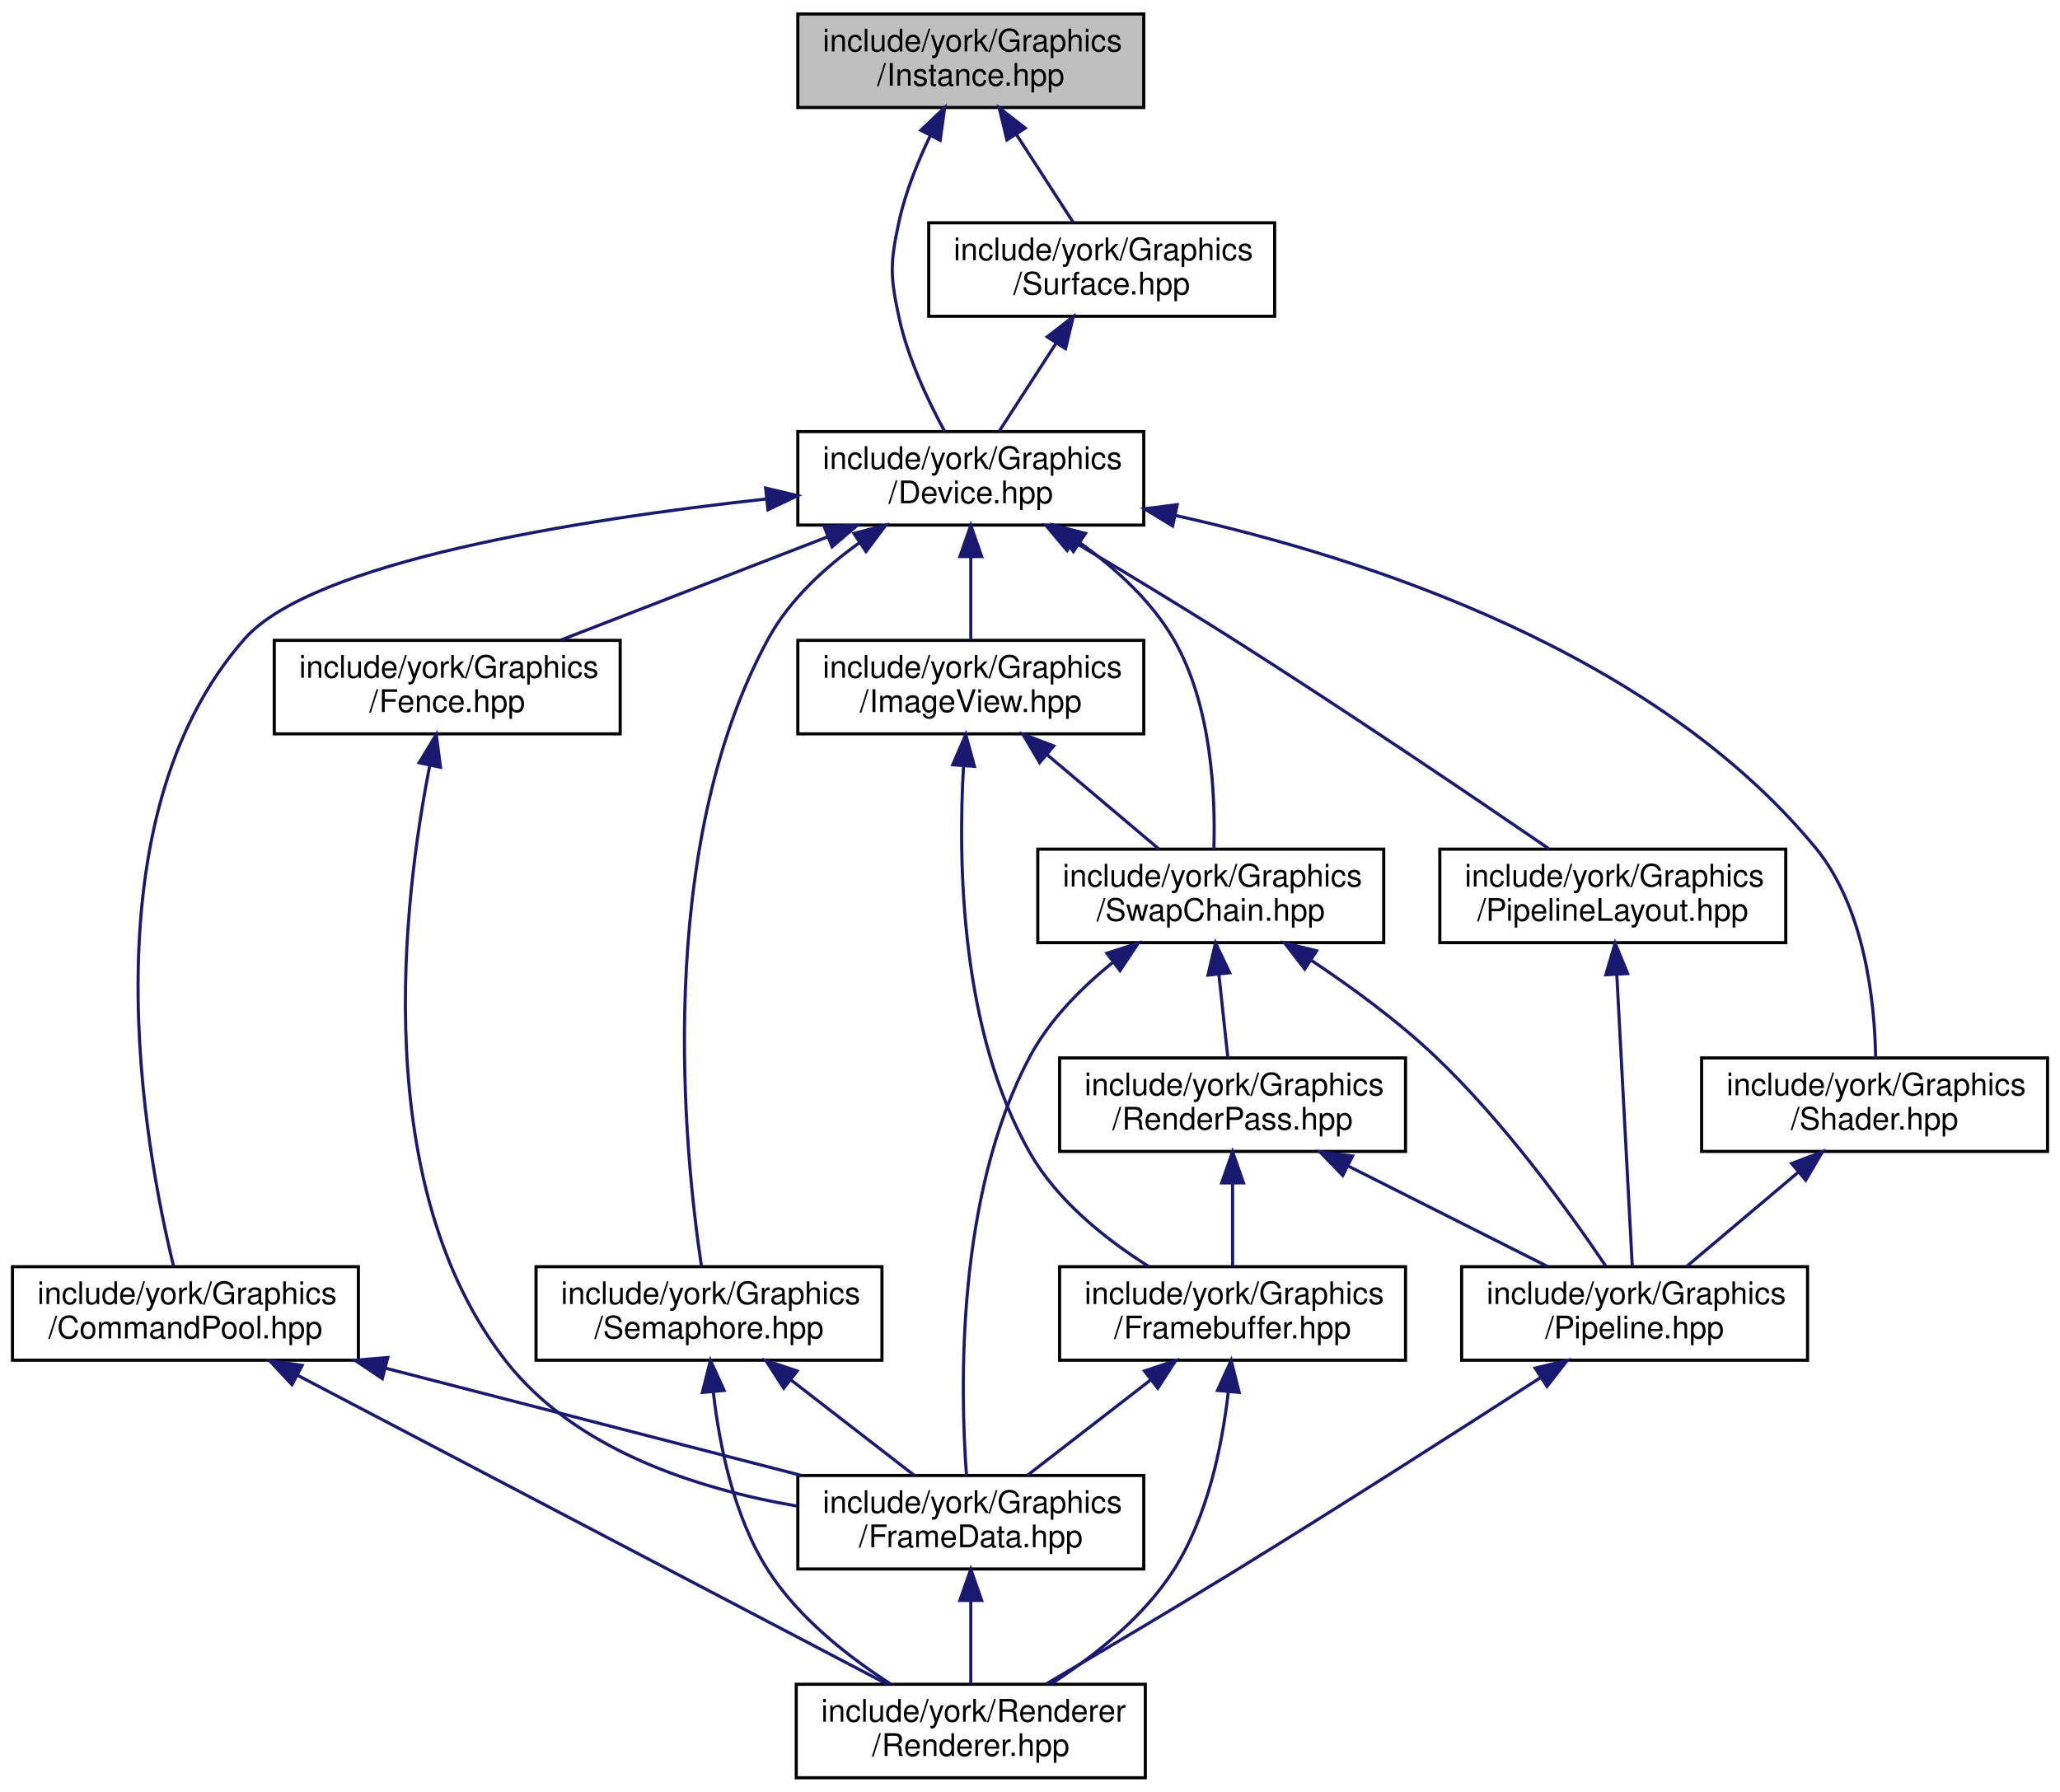
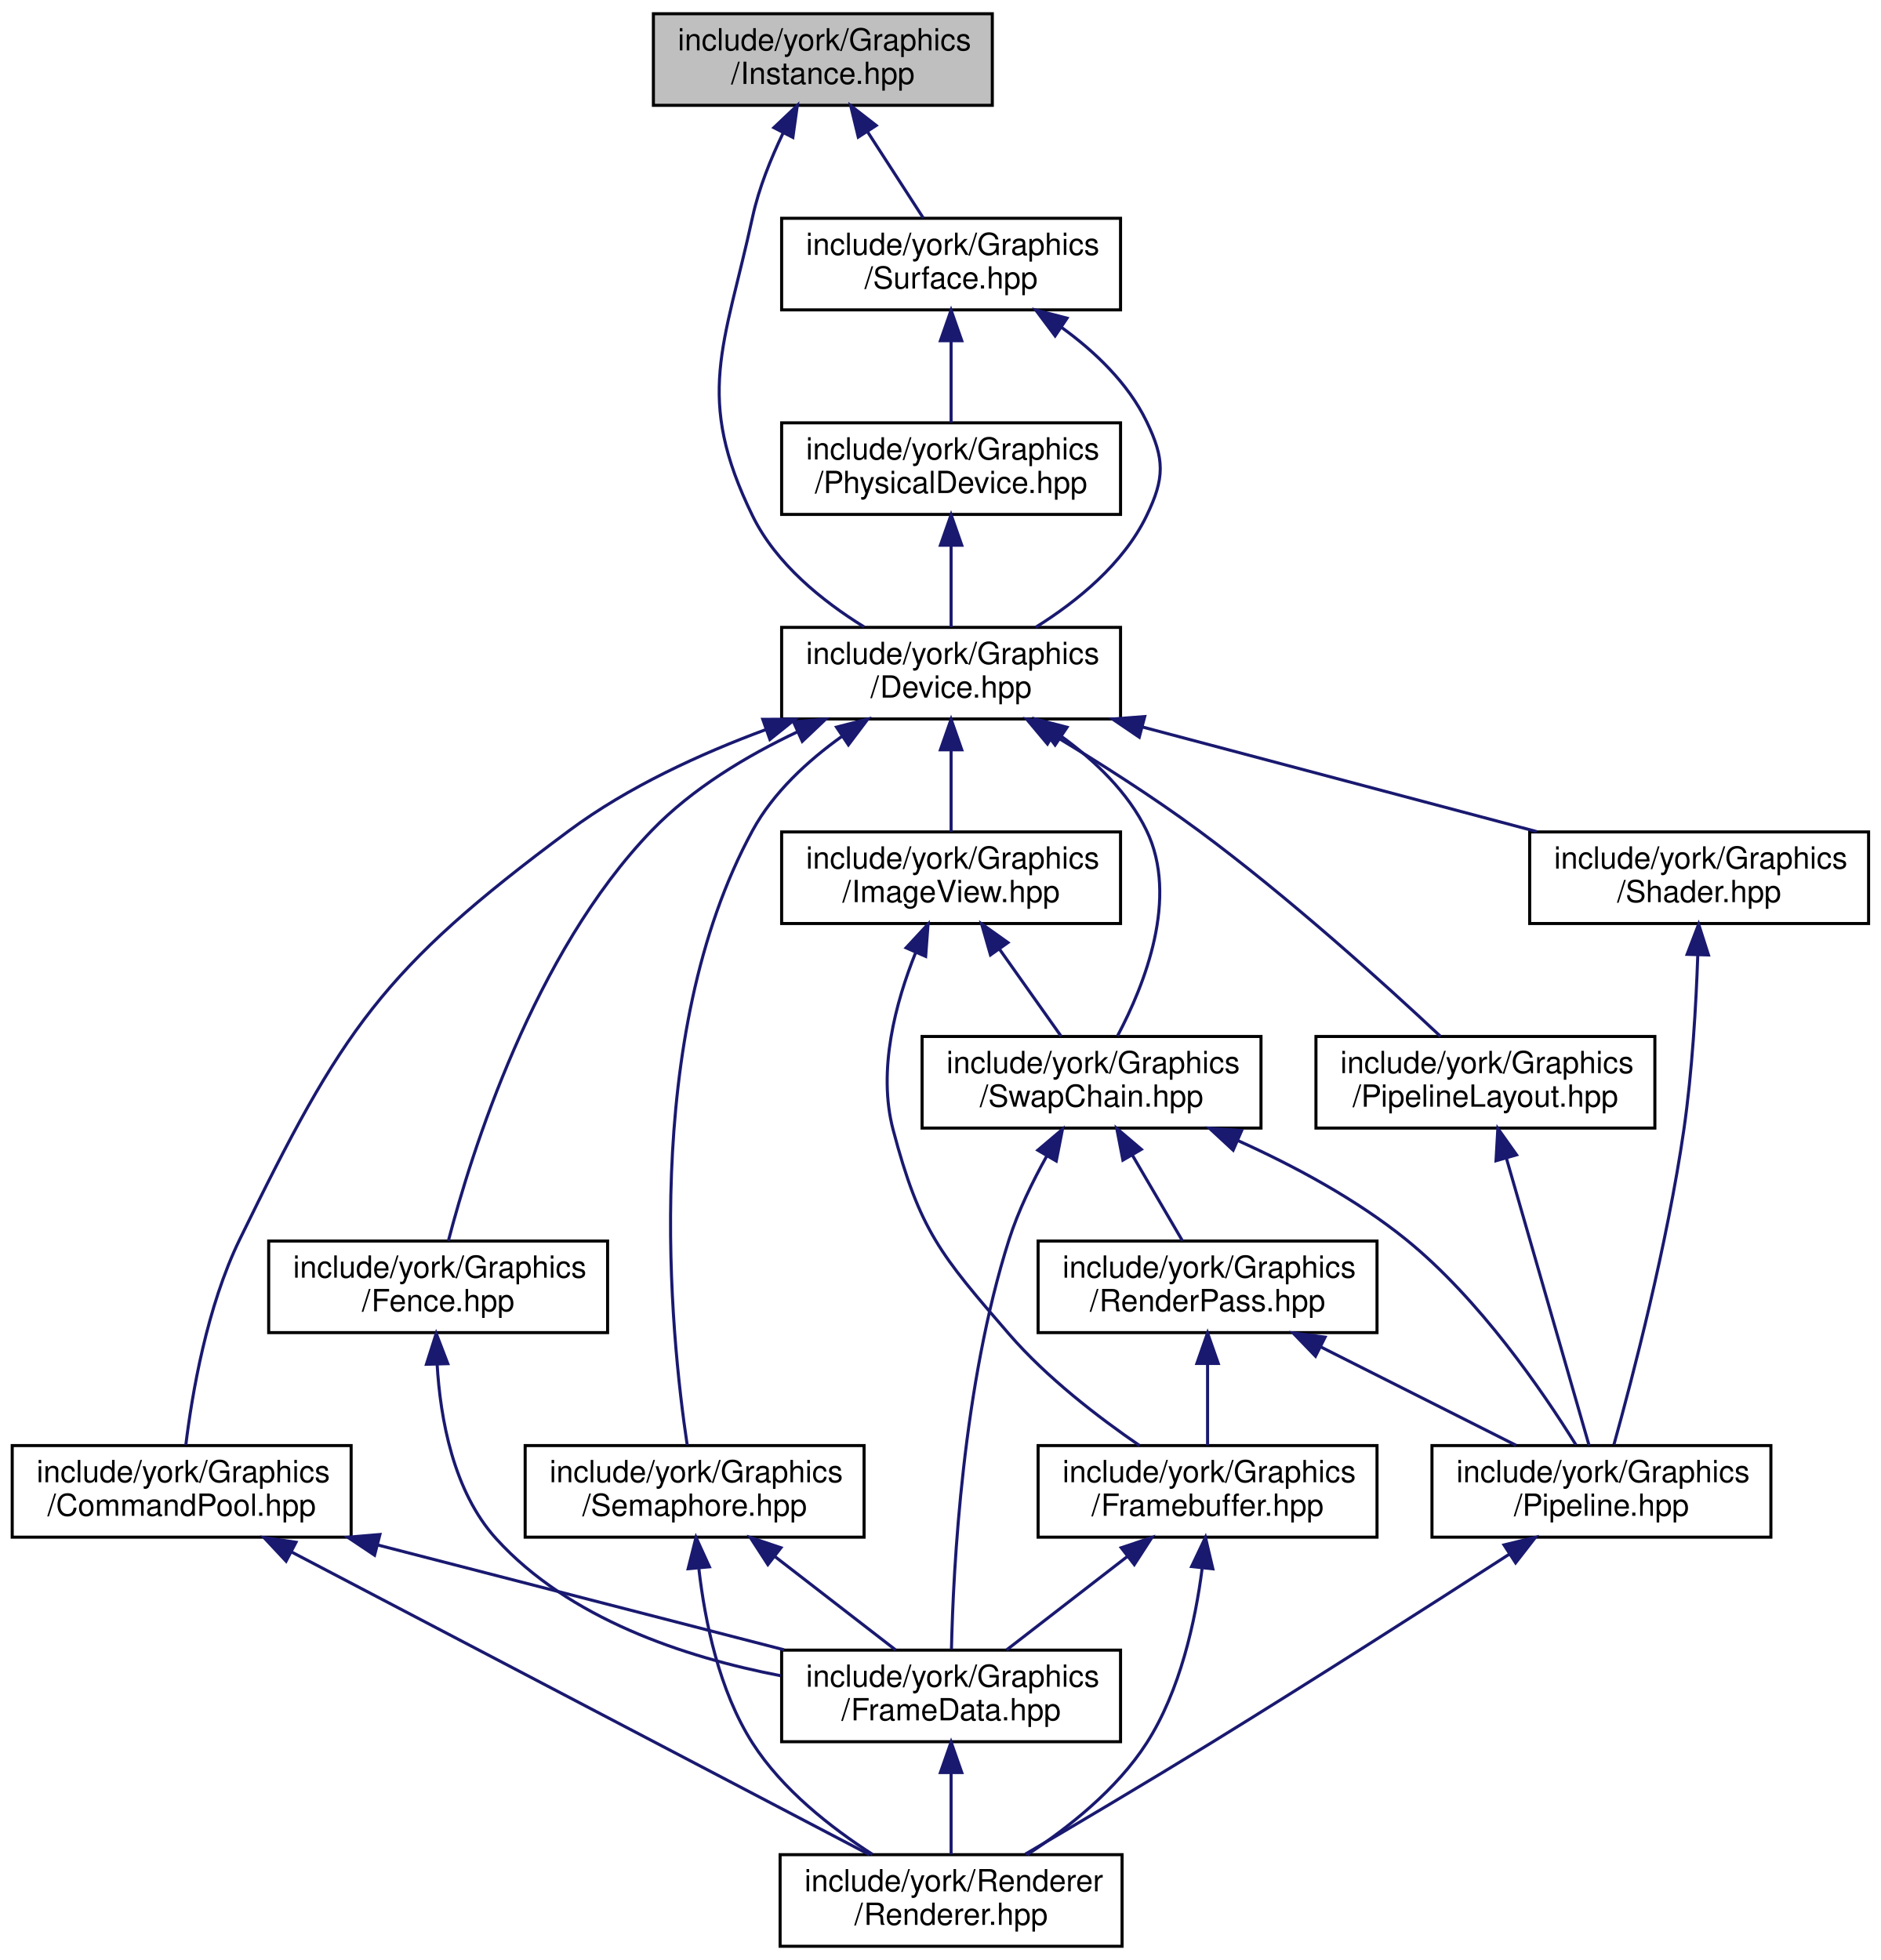
- <svg xmlns="http://www.w3.org/2000/svg" xmlns:xlink="http://www.w3.org/1999/xlink" width="661pt" height="575pt" viewBox="0.00 0.00 661.00 575.00">
-   <g id="graph0" class="graph" transform="scale(1 1) rotate(0) translate(4 571)">
+ <svg xmlns="http://www.w3.org/2000/svg" xmlns:xlink="http://www.w3.org/1999/xlink" width="616pt" height="642pt" viewBox="0.00 0.00 616.00 642.00">
+   <g id="graph0" class="graph" transform="scale(1 1) rotate(0) translate(4 638)">
    <g id="node1" class="node">
      <g id="a_node1">
        <a xlink:title=" ">
-           <polygon fill="#bfbfbf" stroke="black" points="252,-536.5 252,-566.5 363,-566.5 363,-536.5 252,-536.5" />
-           <text text-anchor="start" x="260" y="-554.5" font-family="Helvetica,sans-Serif" font-size="10.00">include/york/Graphics</text>
-           <text text-anchor="middle" x="307.5" y="-543.5" font-family="Helvetica,sans-Serif" font-size="10.00">/Instance.hpp</text>
+           <polygon fill="#bfbfbf" stroke="black" points="210,-603.5 210,-633.5 321,-633.5 321,-603.5 210,-603.5" />
+           <text text-anchor="start" x="218" y="-621.5" font-family="Helvetica,sans-Serif" font-size="10.00">include/york/Graphics</text>
+           <text text-anchor="middle" x="265.5" y="-610.5" font-family="Helvetica,sans-Serif" font-size="10.00">/Instance.hpp</text>
        </a>
      </g>
    </g>
    <g id="node2" class="node">
      <g id="a_node2">
        <a xlink:href="_device_8hpp.html" target="_top" xlink:title=" ">
          <polygon fill="none" stroke="black" points="252,-402.5 252,-432.5 363,-432.5 363,-402.5 252,-402.5" />
          <text text-anchor="start" x="260" y="-420.5" font-family="Helvetica,sans-Serif" font-size="10.00">include/york/Graphics</text>
          <text text-anchor="middle" x="307.5" y="-409.5" font-family="Helvetica,sans-Serif" font-size="10.00">/Device.hpp</text>
        </a>
      </g>
    </g>
    <g id="edge1" class="edge">
-       <path fill="none" stroke="midnightblue" d="M294.46,-527.38C290.44,-519.02 286.53,-509.34 284.5,-500 281.58,-486.54 281.58,-482.46 284.5,-469 287.32,-456.01 293.78,-442.35 299.14,-432.52" />
-       <polygon fill="midnightblue" stroke="midnightblue" points="291.46,-529.19 299.14,-536.48 297.68,-525.99 291.46,-529.19" />
+       <path fill="none" stroke="midnightblue" d="M252.46,-594.38C248.44,-586.02 244.53,-576.34 242.5,-567 233.26,-524.44 223.35,-508.12 242.5,-469 250.16,-453.34 265.29,-441.14 279.02,-432.65" />
+       <polygon fill="midnightblue" stroke="midnightblue" points="249.46,-596.19 257.14,-603.48 255.68,-592.99 249.46,-596.19" />
    </g>
    <g id="node15" class="node">
      <g id="a_node15">
        <a xlink:href="_surface_8hpp.html" target="_top" xlink:title=" ">
-           <polygon fill="none" stroke="black" points="294,-469.5 294,-499.5 405,-499.5 405,-469.5 294,-469.5" />
-           <text text-anchor="start" x="302" y="-487.5" font-family="Helvetica,sans-Serif" font-size="10.00">include/york/Graphics</text>
-           <text text-anchor="middle" x="349.5" y="-476.5" font-family="Helvetica,sans-Serif" font-size="10.00">/Surface.hpp</text>
+           <polygon fill="none" stroke="black" points="252,-536.5 252,-566.5 363,-566.5 363,-536.5 252,-536.5" />
+           <text text-anchor="start" x="260" y="-554.5" font-family="Helvetica,sans-Serif" font-size="10.00">include/york/Graphics</text>
+           <text text-anchor="middle" x="307.5" y="-543.5" font-family="Helvetica,sans-Serif" font-size="10.00">/Surface.hpp</text>
        </a>
      </g>
    </g>
    <g id="edge27" class="edge">
-       <path fill="none" stroke="midnightblue" d="M322.12,-527.87C328.2,-518.46 335.07,-507.83 340.4,-499.58" />
-       <polygon fill="midnightblue" stroke="midnightblue" points="319.1,-526.1 316.61,-536.4 324.98,-529.9 319.1,-526.1" />
+       <path fill="none" stroke="midnightblue" d="M280.12,-594.87C286.2,-585.46 293.07,-574.83 298.4,-566.58" />
+       <polygon fill="midnightblue" stroke="midnightblue" points="277.1,-593.1 274.61,-603.4 282.98,-596.9 277.1,-593.1" />
    </g>
    <g id="node3" class="node">
      <g id="a_node3">
        <a xlink:href="_command_pool_8hpp.html" target="_top" xlink:title=" ">
          <polygon fill="none" stroke="black" points="0,-134.5 0,-164.5 111,-164.5 111,-134.5 0,-134.5" />
          <text text-anchor="start" x="8" y="-152.5" font-family="Helvetica,sans-Serif" font-size="10.00">include/york/Graphics</text>
          <text text-anchor="middle" x="55.5" y="-141.5" font-family="Helvetica,sans-Serif" font-size="10.00">/CommandPool.hpp</text>
        </a>
      </g>
    </g>
    <g id="edge2" class="edge">
-       <path fill="none" stroke="midnightblue" d="M242.03,-410.89C181.02,-404.21 96.28,-390.7 74.5,-366 23.08,-307.69 42.39,-202.78 51.67,-164.75" />
-       <polygon fill="midnightblue" stroke="midnightblue" points="241.67,-414.37 251.98,-411.95 242.41,-407.41 241.67,-414.37" />
+       <path fill="none" stroke="midnightblue" d="M246.98,-399.08C225.38,-391.11 201.66,-380.21 182.5,-366 121.06,-320.43 108.03,-300.75 74.5,-232 63.74,-209.93 58.91,-181.48 56.86,-164.69" />
+       <polygon fill="midnightblue" stroke="midnightblue" points="245.82,-402.39 256.42,-402.43 248.16,-395.79 245.82,-402.39" />
    </g>
    <g id="node6" class="node">
      <g id="a_node6">
        <a xlink:href="_fence_8hpp.html" target="_top" xlink:title=" ">
-           <polygon fill="none" stroke="black" points="84,-335.5 84,-365.5 195,-365.5 195,-335.5 84,-335.5" />
-           <text text-anchor="start" x="92" y="-353.5" font-family="Helvetica,sans-Serif" font-size="10.00">include/york/Graphics</text>
-           <text text-anchor="middle" x="139.5" y="-342.5" font-family="Helvetica,sans-Serif" font-size="10.00">/Fence.hpp</text>
+           <polygon fill="none" stroke="black" points="84,-201.5 84,-231.5 195,-231.5 195,-201.5 84,-201.5" />
+           <text text-anchor="start" x="92" y="-219.5" font-family="Helvetica,sans-Serif" font-size="10.00">include/york/Graphics</text>
+           <text text-anchor="middle" x="139.5" y="-208.5" font-family="Helvetica,sans-Serif" font-size="10.00">/Fence.hpp</text>
        </a>
      </g>
    </g>
    <g id="edge6" class="edge">
-       <path fill="none" stroke="midnightblue" d="M261.45,-398.68C234.5,-388.26 200.96,-375.28 175.88,-365.58" />
-       <polygon fill="midnightblue" stroke="midnightblue" points="260.46,-402.05 271.05,-402.4 262.98,-395.52 260.46,-402.05" />
+       <path fill="none" stroke="midnightblue" d="M257.27,-398.33C240.5,-390.4 222.73,-379.71 209.5,-366 170.7,-325.81 150.28,-260.11 142.84,-231.52" />
+       <polygon fill="midnightblue" stroke="midnightblue" points="255.89,-401.55 266.44,-402.46 258.76,-395.17 255.89,-401.55" />
    </g>
    <g id="node7" class="node">
      <g id="a_node7">
        <a xlink:href="_image_view_8hpp.html" target="_top" xlink:title=" ">
          <polygon fill="none" stroke="black" points="252,-335.5 252,-365.5 363,-365.5 363,-335.5 252,-335.5" />
          <text text-anchor="start" x="260" y="-353.5" font-family="Helvetica,sans-Serif" font-size="10.00">include/york/Graphics</text>
          <text text-anchor="middle" x="307.5" y="-342.5" font-family="Helvetica,sans-Serif" font-size="10.00">/ImageView.hpp</text>
        </a>
      </g>
    </g>
    <g id="edge8" class="edge">
      <path fill="none" stroke="midnightblue" d="M307.5,-392.11C307.5,-383.15 307.5,-373.32 307.5,-365.58" />
      <polygon fill="midnightblue" stroke="midnightblue" points="304,-392.4 307.5,-402.4 311,-392.4 304,-392.4" />
    </g>
    <g id="node9" class="node">
      <g id="a_node9">
        <a xlink:href="_swap_chain_8hpp.html" target="_top" xlink:title=" ">
-           <polygon fill="none" stroke="black" points="329,-268.5 329,-298.5 440,-298.5 440,-268.5 329,-268.5" />
-           <text text-anchor="start" x="337" y="-286.5" font-family="Helvetica,sans-Serif" font-size="10.00">include/york/Graphics</text>
-           <text text-anchor="middle" x="384.5" y="-275.5" font-family="Helvetica,sans-Serif" font-size="10.00">/SwapChain.hpp</text>
+           <polygon fill="none" stroke="black" points="298,-268.5 298,-298.5 409,-298.5 409,-268.5 298,-268.5" />
+           <text text-anchor="start" x="306" y="-286.5" font-family="Helvetica,sans-Serif" font-size="10.00">include/york/Graphics</text>
+           <text text-anchor="middle" x="353.5" y="-275.5" font-family="Helvetica,sans-Serif" font-size="10.00">/SwapChain.hpp</text>
        </a>
      </g>
    </g>
    <g id="edge26" class="edge">
-       <path fill="none" stroke="midnightblue" d="M342.6,-396.75C353.89,-388.67 365.33,-378.29 372.5,-366 384.83,-344.88 386.04,-315.61 385.49,-298.5" />
-       <polygon fill="midnightblue" stroke="midnightblue" points="340.42,-394 334.07,-402.48 344.32,-399.81 340.42,-394" />
+       <path fill="none" stroke="midnightblue" d="M343.62,-396.8C354.65,-388.81 365.45,-378.48 371.5,-366 382.18,-343.96 370.92,-315.5 362.02,-298.71" />
+       <polygon fill="midnightblue" stroke="midnightblue" points="341.57,-393.97 335.22,-402.46 345.48,-399.78 341.57,-393.97" />
    </g>
    <g id="node12" class="node">
      <g id="a_node12">
        <a xlink:href="_pipeline_layout_8hpp.html" target="_top" xlink:title=" ">
-           <polygon fill="none" stroke="black" points="458,-268.5 458,-298.5 569,-298.5 569,-268.5 458,-268.5" />
-           <text text-anchor="start" x="466" y="-286.5" font-family="Helvetica,sans-Serif" font-size="10.00">include/york/Graphics</text>
-           <text text-anchor="middle" x="513.5" y="-275.5" font-family="Helvetica,sans-Serif" font-size="10.00">/PipelineLayout.hpp</text>
+           <polygon fill="none" stroke="black" points="427,-268.5 427,-298.5 538,-298.5 538,-268.5 427,-268.5" />
+           <text text-anchor="start" x="435" y="-286.5" font-family="Helvetica,sans-Serif" font-size="10.00">include/york/Graphics</text>
+           <text text-anchor="middle" x="482.5" y="-275.5" font-family="Helvetica,sans-Serif" font-size="10.00">/PipelineLayout.hpp</text>
        </a>
      </g>
    </g>
    <g id="edge19" class="edge">
-       <path fill="none" stroke="midnightblue" d="M340.35,-397.24C355.96,-387.97 374.8,-376.59 391.5,-366 427.64,-343.08 468.89,-315.15 492.97,-298.65" />
-       <polygon fill="midnightblue" stroke="midnightblue" points="338.4,-394.33 331.58,-402.43 341.97,-400.35 338.4,-394.33" />
+       <path fill="none" stroke="midnightblue" d="M341.13,-397.15C356,-388.19 373.48,-377.08 388.5,-366 418.04,-344.19 449.8,-315.41 467.8,-298.53" />
+       <polygon fill="midnightblue" stroke="midnightblue" points="339.06,-394.31 332.26,-402.44 342.64,-400.33 339.06,-394.31" />
    </g>
    <g id="node13" class="node">
      <g id="a_node13">
        <a xlink:href="_semaphore_8hpp.html" target="_top" xlink:title=" ">
          <polygon fill="none" stroke="black" points="168,-134.5 168,-164.5 279,-164.5 279,-134.5 168,-134.5" />
          <text text-anchor="start" x="176" y="-152.5" font-family="Helvetica,sans-Serif" font-size="10.00">include/york/Graphics</text>
          <text text-anchor="middle" x="223.5" y="-141.5" font-family="Helvetica,sans-Serif" font-size="10.00">/Semaphore.hpp</text>
        </a>
      </g>
    </g>
    <g id="edge21" class="edge">
      <path fill="none" stroke="midnightblue" d="M271.72,-396.79C260.48,-388.75 249.26,-378.4 242.5,-366 205.65,-298.4 215.63,-200.88 221.07,-164.7" />
      <polygon fill="midnightblue" stroke="midnightblue" points="269.98,-399.83 280.24,-402.48 273.87,-394.01 269.98,-399.83" />
    </g>
    <g id="node14" class="node">
      <g id="a_node14">
        <a xlink:href="_shader_8hpp.html" target="_top" xlink:title=" ">
-           <polygon fill="none" stroke="black" points="542,-201.5 542,-231.5 653,-231.5 653,-201.5 542,-201.5" />
-           <text text-anchor="start" x="550" y="-219.5" font-family="Helvetica,sans-Serif" font-size="10.00">include/york/Graphics</text>
-           <text text-anchor="middle" x="597.5" y="-208.5" font-family="Helvetica,sans-Serif" font-size="10.00">/Shader.hpp</text>
+           <polygon fill="none" stroke="black" points="497,-335.5 497,-365.5 608,-365.5 608,-335.5 497,-335.5" />
+           <text text-anchor="start" x="505" y="-353.5" font-family="Helvetica,sans-Serif" font-size="10.00">include/york/Graphics</text>
+           <text text-anchor="middle" x="552.5" y="-342.5" font-family="Helvetica,sans-Serif" font-size="10.00">/Shader.hpp</text>
        </a>
      </g>
    </g>
    <g id="edge24" class="edge">
-       <path fill="none" stroke="midnightblue" d="M373.34,-405.55C435.57,-391.68 526.87,-361.57 578.5,-299 594.5,-279.61 597.55,-249.21 597.85,-231.53" />
-       <polygon fill="midnightblue" stroke="midnightblue" points="372.27,-402.2 363.23,-407.72 373.74,-409.05 372.27,-402.2" />
+       <path fill="none" stroke="midnightblue" d="M370.26,-399.85C410.2,-389.25 461.37,-375.68 499.31,-365.61" />
+       <polygon fill="midnightblue" stroke="midnightblue" points="369.13,-396.53 360.36,-402.48 370.92,-403.29 369.13,-396.53" />
    </g>
    <g id="node4" class="node">
      <g id="a_node4">
        <a xlink:href="_frame_data_8hpp.html" target="_top" xlink:title=" ">
          <polygon fill="none" stroke="black" points="252,-67.5 252,-97.5 363,-97.5 363,-67.5 252,-67.5" />
          <text text-anchor="start" x="260" y="-85.5" font-family="Helvetica,sans-Serif" font-size="10.00">include/york/Graphics</text>
          <text text-anchor="middle" x="307.5" y="-74.5" font-family="Helvetica,sans-Serif" font-size="10.00">/FrameData.hpp</text>
        </a>
      </g>
    </g>
    <g id="edge3" class="edge">
      <path fill="none" stroke="midnightblue" d="M119.79,-131.92C160.91,-121.31 213.68,-107.7 252.79,-97.61" />
      <polygon fill="midnightblue" stroke="midnightblue" points="118.68,-128.59 109.87,-134.48 120.43,-135.37 118.68,-128.59" />
    </g>
    <g id="node5" class="node">
      <g id="a_node5">
        <a xlink:href="_renderer_8hpp.html" target="_top" xlink:title=" ">
          <polygon fill="none" stroke="black" points="251.5,-0.5 251.5,-30.5 363.5,-30.5 363.5,-0.5 251.5,-0.5" />
          <text text-anchor="start" x="259.5" y="-18.5" font-family="Helvetica,sans-Serif" font-size="10.00">include/york/Renderer</text>
          <text text-anchor="middle" x="307.5" y="-7.5" font-family="Helvetica,sans-Serif" font-size="10.00">/Renderer.hpp</text>
        </a>
      </g>
    </g>
    <g id="edge5" class="edge">
      <path fill="none" stroke="midnightblue" d="M91.52,-129.63C142.67,-102.84 235.2,-54.37 280.73,-30.52" />
      <polygon fill="midnightblue" stroke="midnightblue" points="89.7,-126.63 82.47,-134.37 92.95,-132.83 89.7,-126.63" />
    </g>
    <g id="edge4" class="edge">
      <path fill="none" stroke="midnightblue" d="M307.5,-57.11C307.5,-48.15 307.5,-38.32 307.5,-30.58" />
      <polygon fill="midnightblue" stroke="midnightblue" points="304,-57.4 307.5,-67.4 311,-57.4 304,-57.4" />
    </g>
    <g id="edge7" class="edge">
-       <path fill="none" stroke="midnightblue" d="M133.9,-325.35C125.34,-281.99 114.33,-190.22 158.5,-134 180.69,-105.76 219.4,-93.21 251.8,-87.68" />
-       <polygon fill="midnightblue" stroke="midnightblue" points="130.5,-326.22 135.98,-335.28 137.35,-324.78 130.5,-326.22" />
+       <path fill="none" stroke="midnightblue" d="M139.16,-191.23C140.2,-173.33 144.45,-149.49 158.5,-134 182.26,-107.8 220.11,-95.18 251.71,-89.11" />
+       <polygon fill="midnightblue" stroke="midnightblue" points="135.66,-191.13 138.87,-201.23 142.66,-191.33 135.66,-191.13" />
    </g>
    <g id="node8" class="node">
      <g id="a_node8">
        <a xlink:href="_framebuffer_8hpp.html" target="_top" xlink:title=" ">
          <polygon fill="none" stroke="black" points="336,-134.5 336,-164.5 447,-164.5 447,-134.5 336,-134.5" />
          <text text-anchor="start" x="344" y="-152.5" font-family="Helvetica,sans-Serif" font-size="10.00">include/york/Graphics</text>
          <text text-anchor="middle" x="391.5" y="-141.5" font-family="Helvetica,sans-Serif" font-size="10.00">/Framebuffer.hpp</text>
        </a>
      </g>
    </g>
    <g id="edge9" class="edge">
-       <path fill="none" stroke="midnightblue" d="M305.16,-324.99C303.37,-294 304.23,-240 326.5,-201 335.29,-185.61 350.81,-173.28 364.48,-164.66" />
-       <polygon fill="midnightblue" stroke="midnightblue" points="301.69,-325.57 305.9,-335.29 308.67,-325.07 301.69,-325.57" />
+       <path fill="none" stroke="midnightblue" d="M295.89,-325.98C289.33,-309.65 283.37,-287.43 288.5,-268 297.23,-234.9 304.1,-226.89 326.5,-201 338.84,-186.73 355.74,-173.75 369.21,-164.52" />
+       <polygon fill="midnightblue" stroke="midnightblue" points="292.76,-327.54 299.96,-335.3 299.17,-324.74 292.76,-327.54" />
    </g>
    <g id="edge12" class="edge">
-       <path fill="none" stroke="midnightblue" d="M331.92,-328.88C343.62,-319.01 357.34,-307.43 367.82,-298.58" />
-       <polygon fill="midnightblue" stroke="midnightblue" points="329.59,-326.27 324.21,-335.4 334.11,-331.62 329.59,-326.27" />
+       <path fill="none" stroke="midnightblue" d="M323.31,-327.16C330.02,-317.68 337.63,-306.92 343.54,-298.58" />
+       <polygon fill="midnightblue" stroke="midnightblue" points="320.4,-325.21 317.48,-335.4 326.12,-329.26 320.4,-325.21" />
    </g>
    <g id="edge10" class="edge">
      <path fill="none" stroke="midnightblue" d="M365.22,-128.17C352.38,-118.23 337.24,-106.51 325.69,-97.58" />
      <polygon fill="midnightblue" stroke="midnightblue" points="363.22,-131.04 373.27,-134.4 367.51,-125.51 363.22,-131.04" />
    </g>
    <g id="edge11" class="edge">
-       <path fill="none" stroke="midnightblue" d="M390.1,-124.11C388.14,-106.99 383.49,-84.16 372.5,-67 362.79,-51.84 346.89,-39.37 333.25,-30.61" />
-       <polygon fill="midnightblue" stroke="midnightblue" points="386.65,-124.79 391.04,-134.43 393.62,-124.16 386.65,-124.79" />
+       <path fill="none" stroke="midnightblue" d="M389.71,-124.13C387.5,-107.01 382.56,-84.19 371.5,-67 361.77,-51.88 345.95,-39.34 332.47,-30.53" />
+       <polygon fill="midnightblue" stroke="midnightblue" points="386.27,-124.87 390.81,-134.44 393.23,-124.13 386.27,-124.87" />
    </g>
    <g id="edge13" class="edge">
-       <path fill="none" stroke="midnightblue" d="M353.21,-262.27C343.06,-254.1 332.81,-243.8 326.5,-232 302.73,-187.53 304.08,-125.18 306.12,-97.59" />
-       <polygon fill="midnightblue" stroke="midnightblue" points="351.16,-265.1 361.25,-268.35 355.38,-259.52 351.16,-265.1" />
+       <path fill="none" stroke="midnightblue" d="M338.84,-259.35C334.19,-251.02 329.49,-241.36 326.5,-232 311.32,-184.46 308.22,-124.7 307.62,-97.79" />
+       <polygon fill="midnightblue" stroke="midnightblue" points="335.9,-261.25 343.98,-268.1 341.94,-257.71 335.9,-261.25" />
    </g>
    <g id="node10" class="node">
      <g id="a_node10">
        <a xlink:href="_pipeline_8hpp.html" target="_top" xlink:title=" ">
          <polygon fill="none" stroke="black" points="465,-134.5 465,-164.5 576,-164.5 576,-134.5 465,-134.5" />
          <text text-anchor="start" x="473" y="-152.5" font-family="Helvetica,sans-Serif" font-size="10.00">include/york/Graphics</text>
          <text text-anchor="middle" x="520.5" y="-141.5" font-family="Helvetica,sans-Serif" font-size="10.00">/Pipeline.hpp</text>
        </a>
      </g>
    </g>
    <g id="edge14" class="edge">
-       <path fill="none" stroke="midnightblue" d="M416.84,-262.77C429.83,-254.11 444.52,-243.35 456.5,-232 478.7,-210.97 499.64,-181.93 511.2,-164.79" />
-       <polygon fill="midnightblue" stroke="midnightblue" points="414.66,-260.01 408.18,-268.4 418.47,-265.88 414.66,-260.01" />
+       <path fill="none" stroke="midnightblue" d="M401.46,-264.39C419.77,-256.14 440.15,-245.23 456.5,-232 480.55,-212.53 501.17,-182.43 512.12,-164.78" />
+       <polygon fill="midnightblue" stroke="midnightblue" points="399.88,-261.26 392.1,-268.46 402.67,-267.68 399.88,-261.26" />
    </g>
    <g id="node11" class="node">
      <g id="a_node11">
        <a xlink:href="_render_pass_8hpp.html" target="_top" xlink:title=" ">
          <polygon fill="none" stroke="black" points="336,-201.5 336,-231.5 447,-231.5 447,-201.5 336,-201.5" />
          <text text-anchor="start" x="344" y="-219.5" font-family="Helvetica,sans-Serif" font-size="10.00">include/york/Graphics</text>
          <text text-anchor="middle" x="391.5" y="-208.5" font-family="Helvetica,sans-Serif" font-size="10.00">/RenderPass.hpp</text>
        </a>
      </g>
    </g>
    <g id="edge16" class="edge">
-       <path fill="none" stroke="midnightblue" d="M387.1,-258.4C388.07,-249.37 389.14,-239.41 389.98,-231.58" />
-       <polygon fill="midnightblue" stroke="midnightblue" points="383.61,-258.08 386.02,-268.4 390.57,-258.83 383.61,-258.08" />
+       <path fill="none" stroke="midnightblue" d="M366.9,-259.58C372.36,-250.24 378.49,-239.75 383.27,-231.58" />
+       <polygon fill="midnightblue" stroke="midnightblue" points="363.77,-258 361.75,-268.4 369.81,-261.53 363.77,-258" />
    </g>
    <g id="edge15" class="edge">
      <path fill="none" stroke="midnightblue" d="M490.29,-128.9C464.46,-112.22 426.22,-87.75 392.5,-67 372.18,-54.5 348.87,-40.68 331.8,-30.67" />
      <polygon fill="midnightblue" stroke="midnightblue" points="488.59,-131.96 498.89,-134.45 492.39,-126.08 488.59,-131.96" />
    </g>
    <g id="edge17" class="edge">
      <path fill="none" stroke="midnightblue" d="M391.5,-191.11C391.5,-182.15 391.5,-172.32 391.5,-164.58" />
      <polygon fill="midnightblue" stroke="midnightblue" points="388,-191.4 391.5,-201.4 395,-191.4 388,-191.4" />
    </g>
    <g id="edge18" class="edge">
      <path fill="none" stroke="midnightblue" d="M428.51,-196.85C448.9,-186.58 473.81,-174.03 492.56,-164.58" />
      <polygon fill="midnightblue" stroke="midnightblue" points="426.85,-193.77 419.49,-201.4 430,-200.02 426.85,-193.77" />
    </g>
    <g id="edge20" class="edge">
-       <path fill="none" stroke="midnightblue" d="M514.8,-258.02C516.26,-230.51 518.58,-186.79 519.76,-164.52" />
-       <polygon fill="midnightblue" stroke="midnightblue" points="511.28,-258.2 514.25,-268.37 518.27,-258.57 511.28,-258.2" />
+       <path fill="none" stroke="midnightblue" d="M489.34,-258.75C497.24,-231.29 510,-186.99 516.46,-164.52" />
+       <polygon fill="midnightblue" stroke="midnightblue" points="485.97,-257.8 486.57,-268.37 492.7,-259.73 485.97,-257.8" />
    </g>
    <g id="edge22" class="edge">
      <path fill="none" stroke="midnightblue" d="M249.78,-128.17C262.62,-118.23 277.76,-106.51 289.31,-97.58" />
      <polygon fill="midnightblue" stroke="midnightblue" points="247.49,-125.51 241.73,-134.4 251.78,-131.04 247.49,-125.51" />
    </g>
    <g id="edge23" class="edge">
      <path fill="none" stroke="midnightblue" d="M224.9,-124.11C226.86,-106.99 231.51,-84.16 242.5,-67 252.21,-51.84 268.11,-39.37 281.75,-30.61" />
      <polygon fill="midnightblue" stroke="midnightblue" points="221.38,-124.16 223.96,-134.43 228.35,-124.79 221.38,-124.16" />
    </g>
    <g id="edge25" class="edge">
-       <path fill="none" stroke="midnightblue" d="M573.08,-194.88C561.38,-185.01 547.66,-173.43 537.18,-164.58" />
-       <polygon fill="midnightblue" stroke="midnightblue" points="570.89,-197.62 580.79,-201.4 575.41,-192.27 570.89,-197.62" />
+       <path fill="none" stroke="midnightblue" d="M552.05,-325.03C551.49,-308.79 550.25,-287.04 547.5,-268 542.05,-230.3 530.7,-186.82 524.6,-164.83" />
+       <polygon fill="midnightblue" stroke="midnightblue" points="548.56,-325.4 552.34,-335.29 555.55,-325.2 548.56,-325.4" />
    </g>
    <g id="edge28" class="edge">
-       <path fill="none" stroke="midnightblue" d="M334.88,-460.87C328.8,-451.46 321.93,-440.83 316.6,-432.58" />
-       <polygon fill="midnightblue" stroke="midnightblue" points="332.02,-462.9 340.39,-469.4 337.9,-459.1 332.02,-462.9" />
+       <path fill="none" stroke="midnightblue" d="M343.62,-530.8C354.65,-522.81 365.45,-512.48 371.5,-500 377.51,-487.6 377.51,-481.4 371.5,-469 363.91,-453.33 348.84,-441.06 335.22,-432.54" />
+       <polygon fill="midnightblue" stroke="midnightblue" points="341.57,-527.97 335.22,-536.46 345.48,-533.78 341.57,-527.97" />
+     </g>
+     <g id="node16" class="node">
+       <g id="a_node16">
+         <a xlink:href="_physical_device_8hpp.html" target="_top" xlink:title=" ">
+           <polygon fill="none" stroke="black" points="252,-469.5 252,-499.5 363,-499.5 363,-469.5 252,-469.5" />
+           <text text-anchor="start" x="260" y="-487.5" font-family="Helvetica,sans-Serif" font-size="10.00">include/york/Graphics</text>
+           <text text-anchor="middle" x="307.5" y="-476.5" font-family="Helvetica,sans-Serif" font-size="10.00">/PhysicalDevice.hpp</text>
+         </a>
+       </g>
+     </g>
+     <g id="edge29" class="edge">
+       <path fill="none" stroke="midnightblue" d="M307.5,-526.11C307.5,-517.15 307.5,-507.32 307.5,-499.58" />
+       <polygon fill="midnightblue" stroke="midnightblue" points="304,-526.4 307.5,-536.4 311,-526.4 304,-526.4" />
+     </g>
+     <g id="edge30" class="edge">
+       <path fill="none" stroke="midnightblue" d="M307.5,-459.11C307.5,-450.15 307.5,-440.32 307.5,-432.58" />
+       <polygon fill="midnightblue" stroke="midnightblue" points="304,-459.4 307.5,-469.4 311,-459.4 304,-459.4" />
    </g>
  </g>
</svg>
